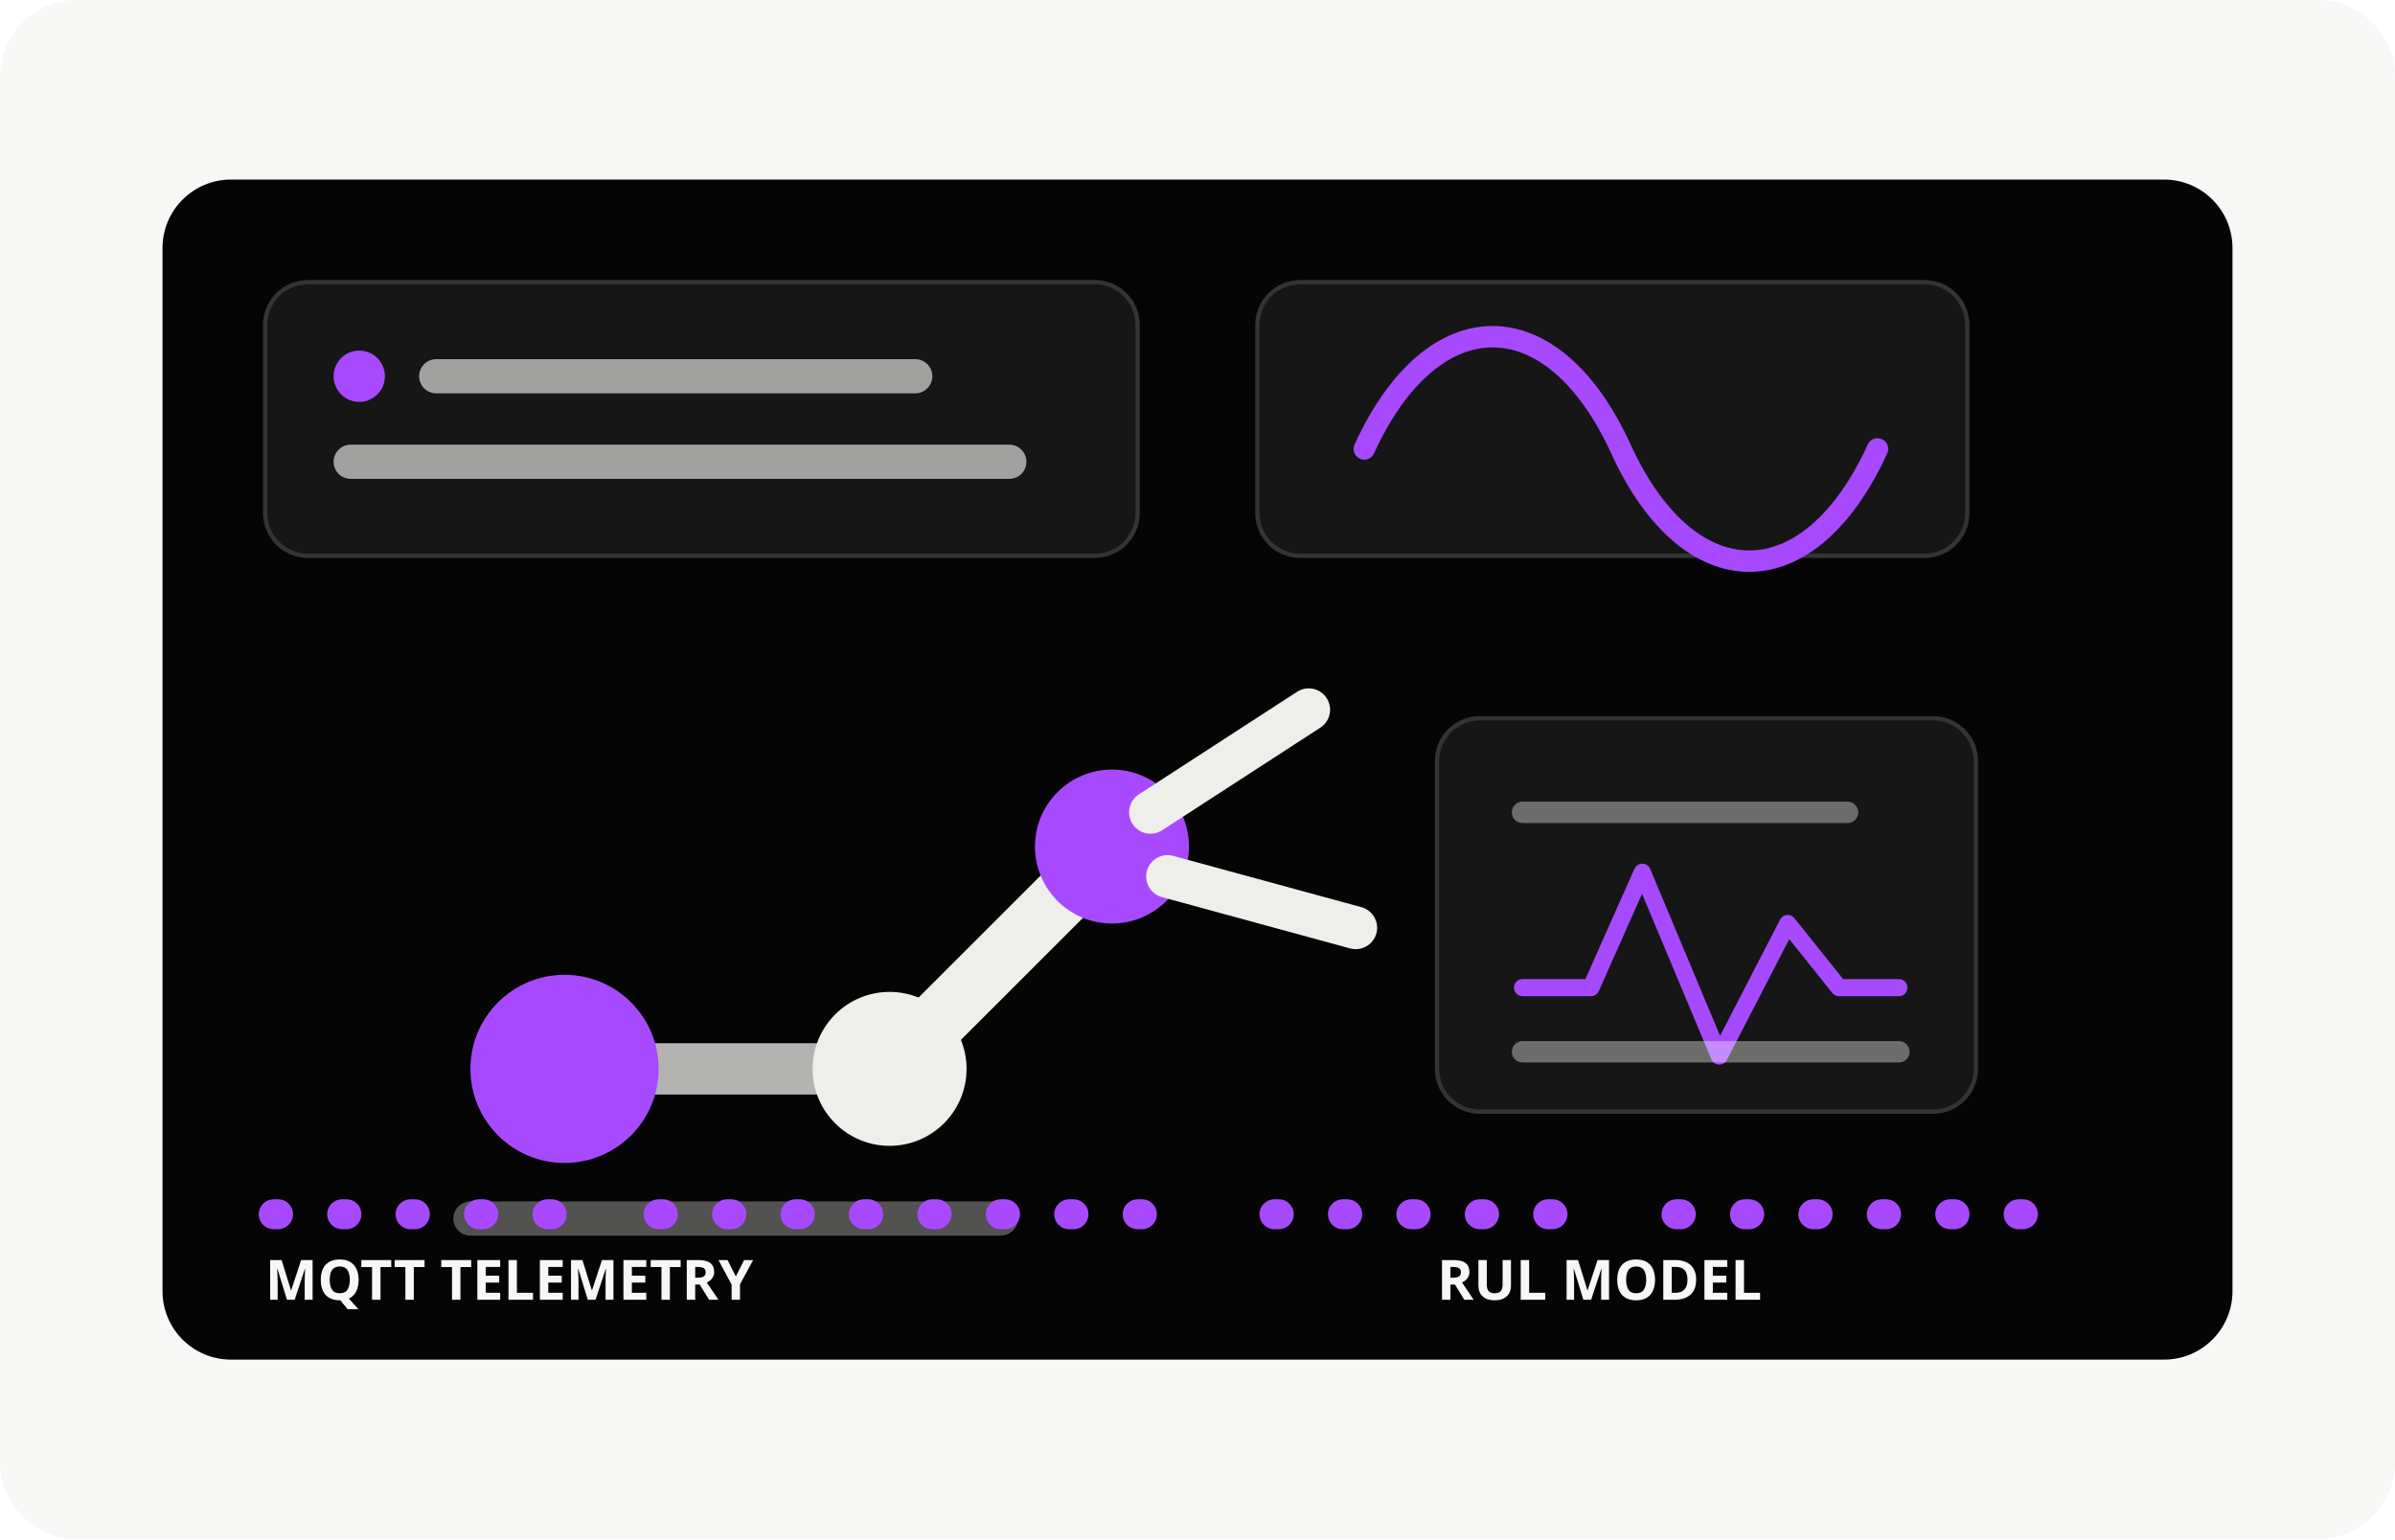
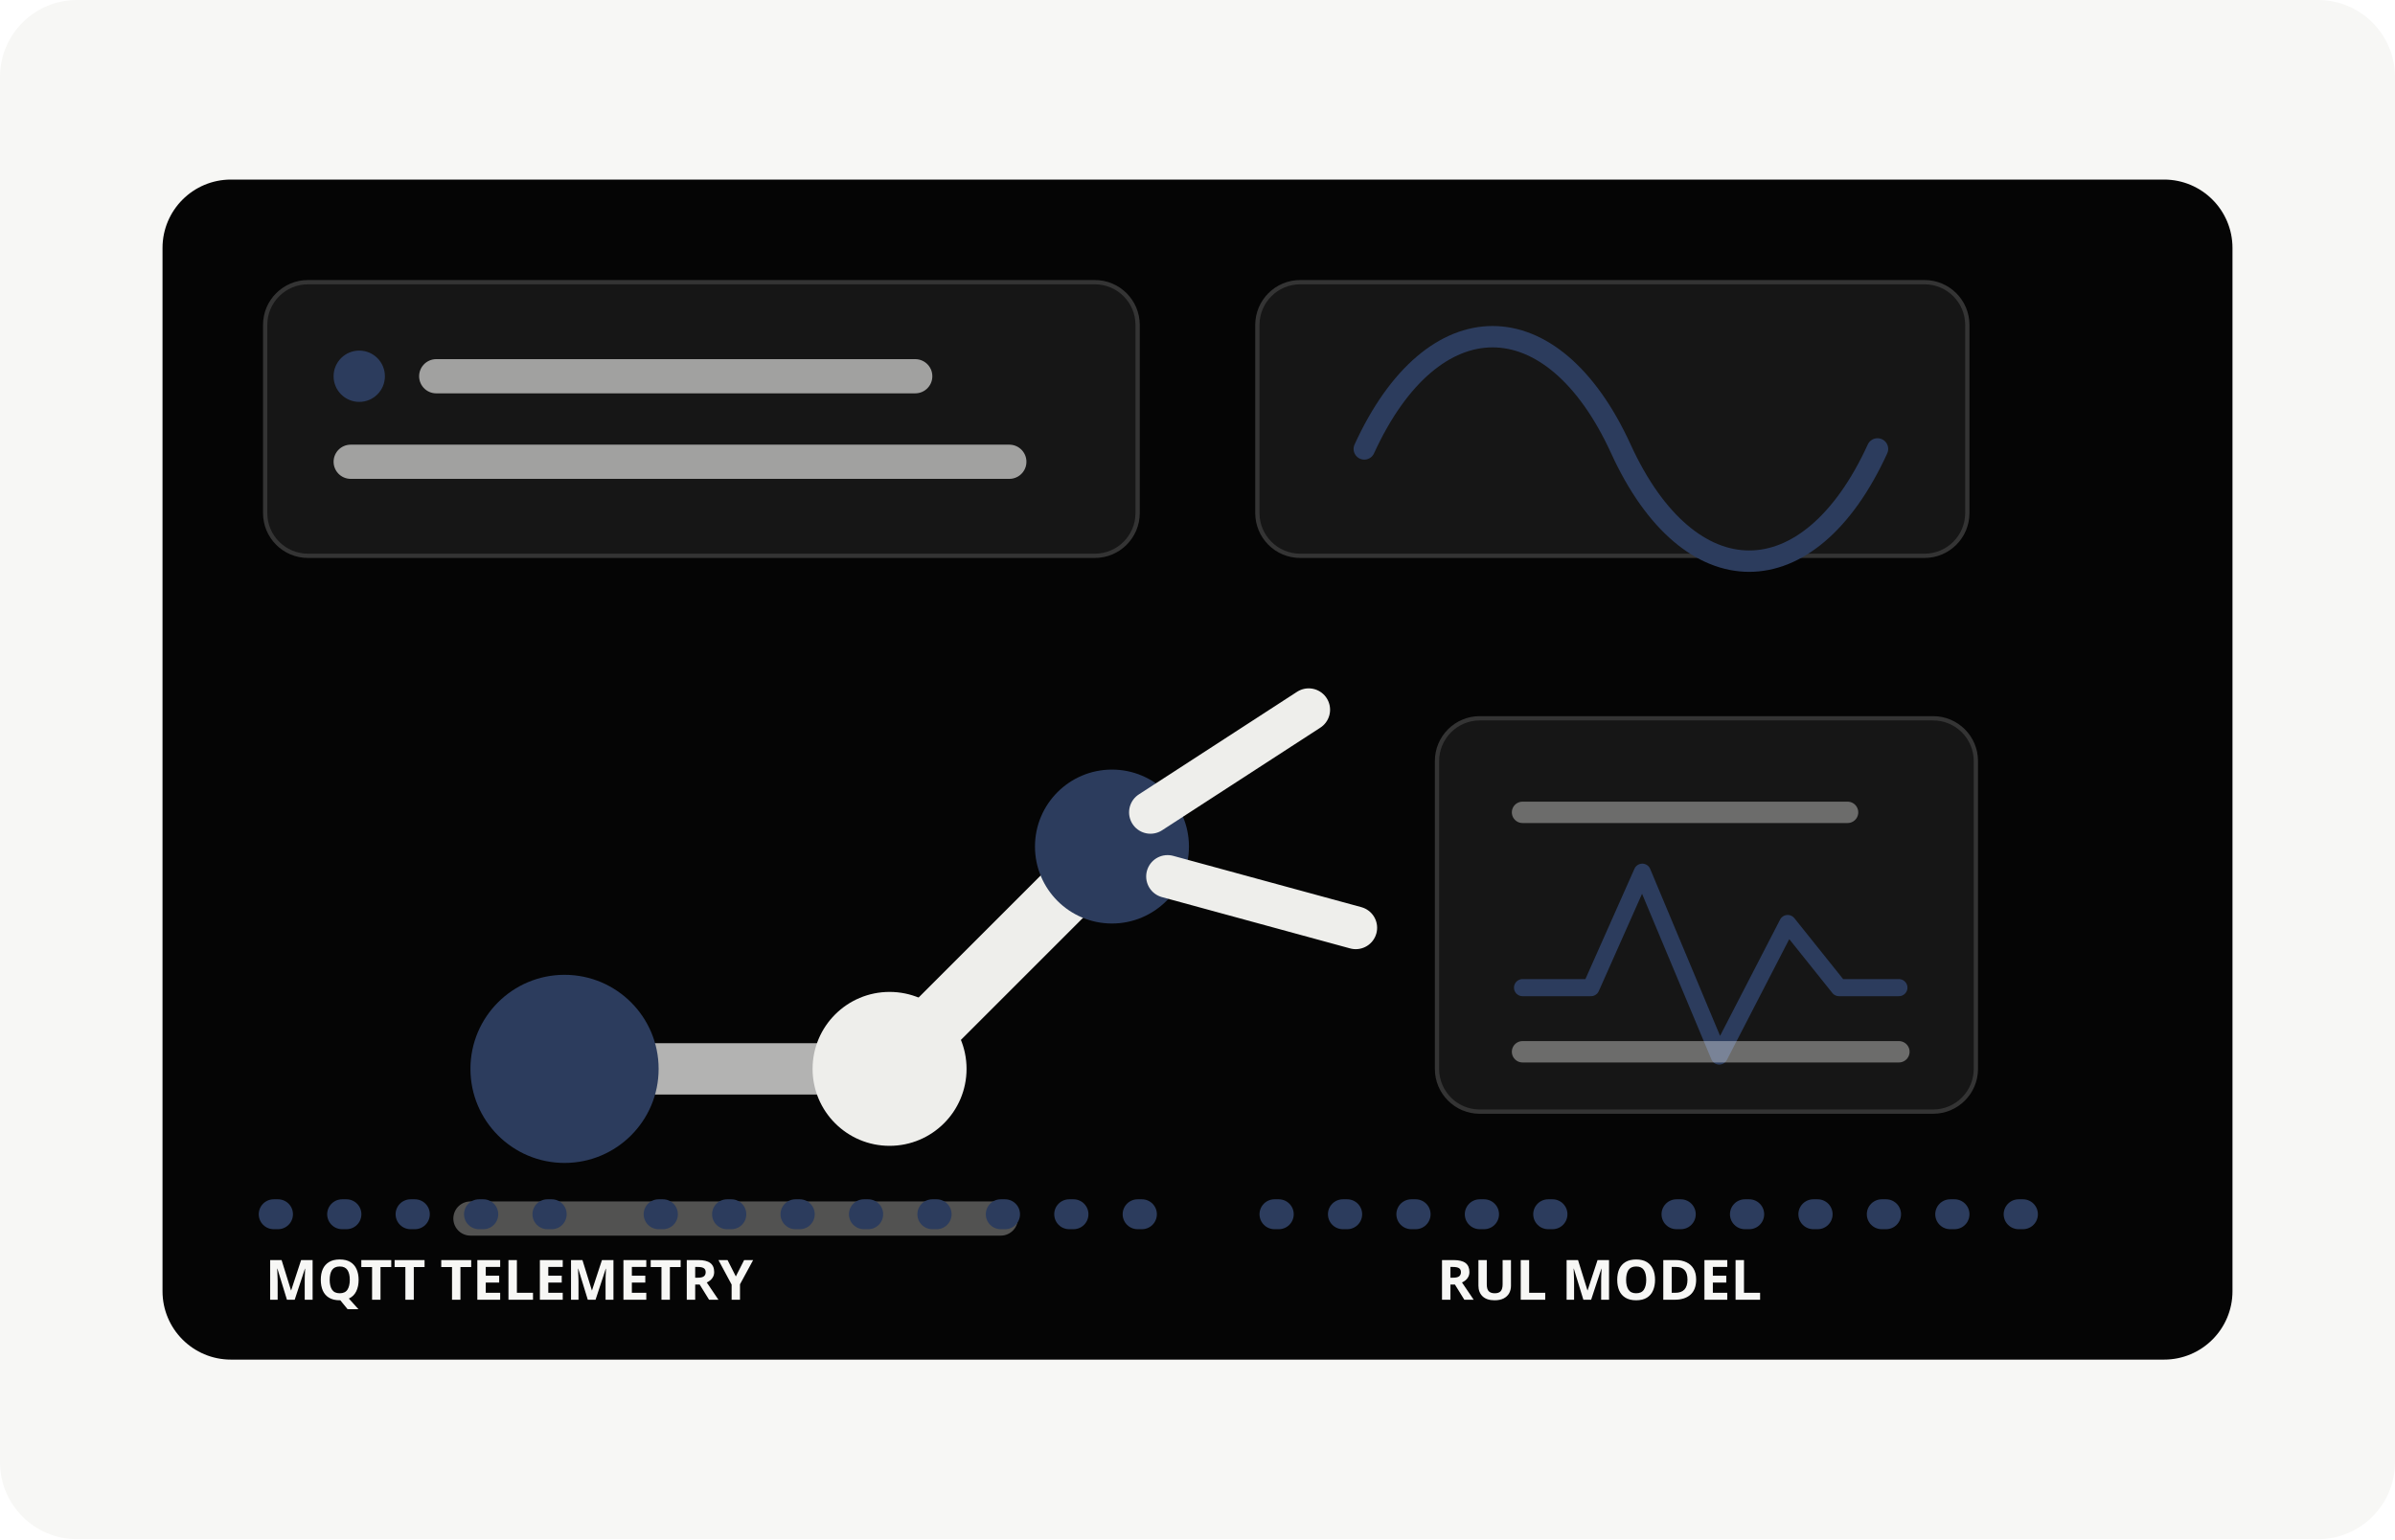
<svg xmlns="http://www.w3.org/2000/svg" width="560" height="360" viewBox="0 0 560 360" fill="none" role="img" aria-labelledby="title desc">
  <rect width="560" height="360" rx="18" fill="#f7f7f5" />
  <rect x="38" y="42" width="484" height="276" rx="16" fill="#050505" />
  <rect x="62" y="66" width="204" height="64" rx="10" fill="#161616" stroke="#343434" />
-   <circle cx="84" cy="88" r="6" fill="#A74AFF" />
+   <circle cx="84" cy="88" r="6" fill="#2c3c5d" />
  <path d="M102 88h112M82 108h154" stroke="#f7f7f5" stroke-opacity=".62" stroke-width="8" stroke-linecap="round" />
  <rect x="294" y="66" width="166" height="64" rx="10" fill="#161616" stroke="#343434" />
-   <path d="M319 105c16-35 44-35 60 0s44 35 60 0" stroke="#A74AFF" stroke-width="5" stroke-linecap="round" />
+   <path d="M319 105c16-35 44-35 60 0s44 35 60 0" stroke="#2c3c5d" stroke-width="5" stroke-linecap="round" />
  <g transform="translate(92 166)">
    <path d="M40 84h76" stroke="#f7f7f5" stroke-opacity=".72" stroke-width="12" stroke-linecap="round" />
-     <circle cx="40" cy="84" r="22" fill="#A74AFF" />
+     <circle cx="40" cy="84" r="22" fill="#2c3c5d" />
    <circle cx="116" cy="84" r="18" fill="#eeeeeb" />
    <path d="M116 84l52-52" stroke="#eeeeeb" stroke-width="14" stroke-linecap="round" />
-     <circle cx="168" cy="32" r="18" fill="#A74AFF" />
+     <circle cx="168" cy="32" r="18" fill="#2c3c5d" />
    <path d="M177 24l37-24M181 39l44 12" stroke="#eeeeeb" stroke-width="10" stroke-linecap="round" />
    <path d="M18 119h124" stroke="#f7f7f5" stroke-opacity=".32" stroke-width="8" stroke-linecap="round" />
  </g>
  <g transform="translate(336 168)">
    <rect width="126" height="92" rx="10" fill="#161616" stroke="#343434" />
-     <path d="M20 63h16l12-27 18 43 16-31 12 15h14" stroke="#A74AFF" stroke-width="4" stroke-linecap="round" stroke-linejoin="round" />
+     <path d="M20 63h16l12-27 18 43 16-31 12 15h14" stroke="#2c3c5d" stroke-width="4" stroke-linecap="round" stroke-linejoin="round" />
    <path d="M20 22h76M20 78h88" stroke="#f7f7f5" stroke-opacity=".38" stroke-width="5" stroke-linecap="round" />
  </g>
-   <path d="M64 284h70M154 284h124M298 284h74M392 284h86" stroke="#A74AFF" stroke-width="7" stroke-linecap="round" stroke-dasharray="1 15" />
+   <path d="M64 284h70M154 284h124M298 284h74M392 284h86" stroke="#2c3c5d" stroke-width="7" stroke-linecap="round" stroke-dasharray="1 15" />
  <text x="62" y="304" fill="#f7f7f5" font-family="ui-sans-serif, system-ui" font-size="13" font-weight="700">MQTT TELEMETRY</text>
  <text x="336" y="304" fill="#f7f7f5" font-family="ui-sans-serif, system-ui" font-size="13" font-weight="700">RUL MODEL</text>
</svg>
